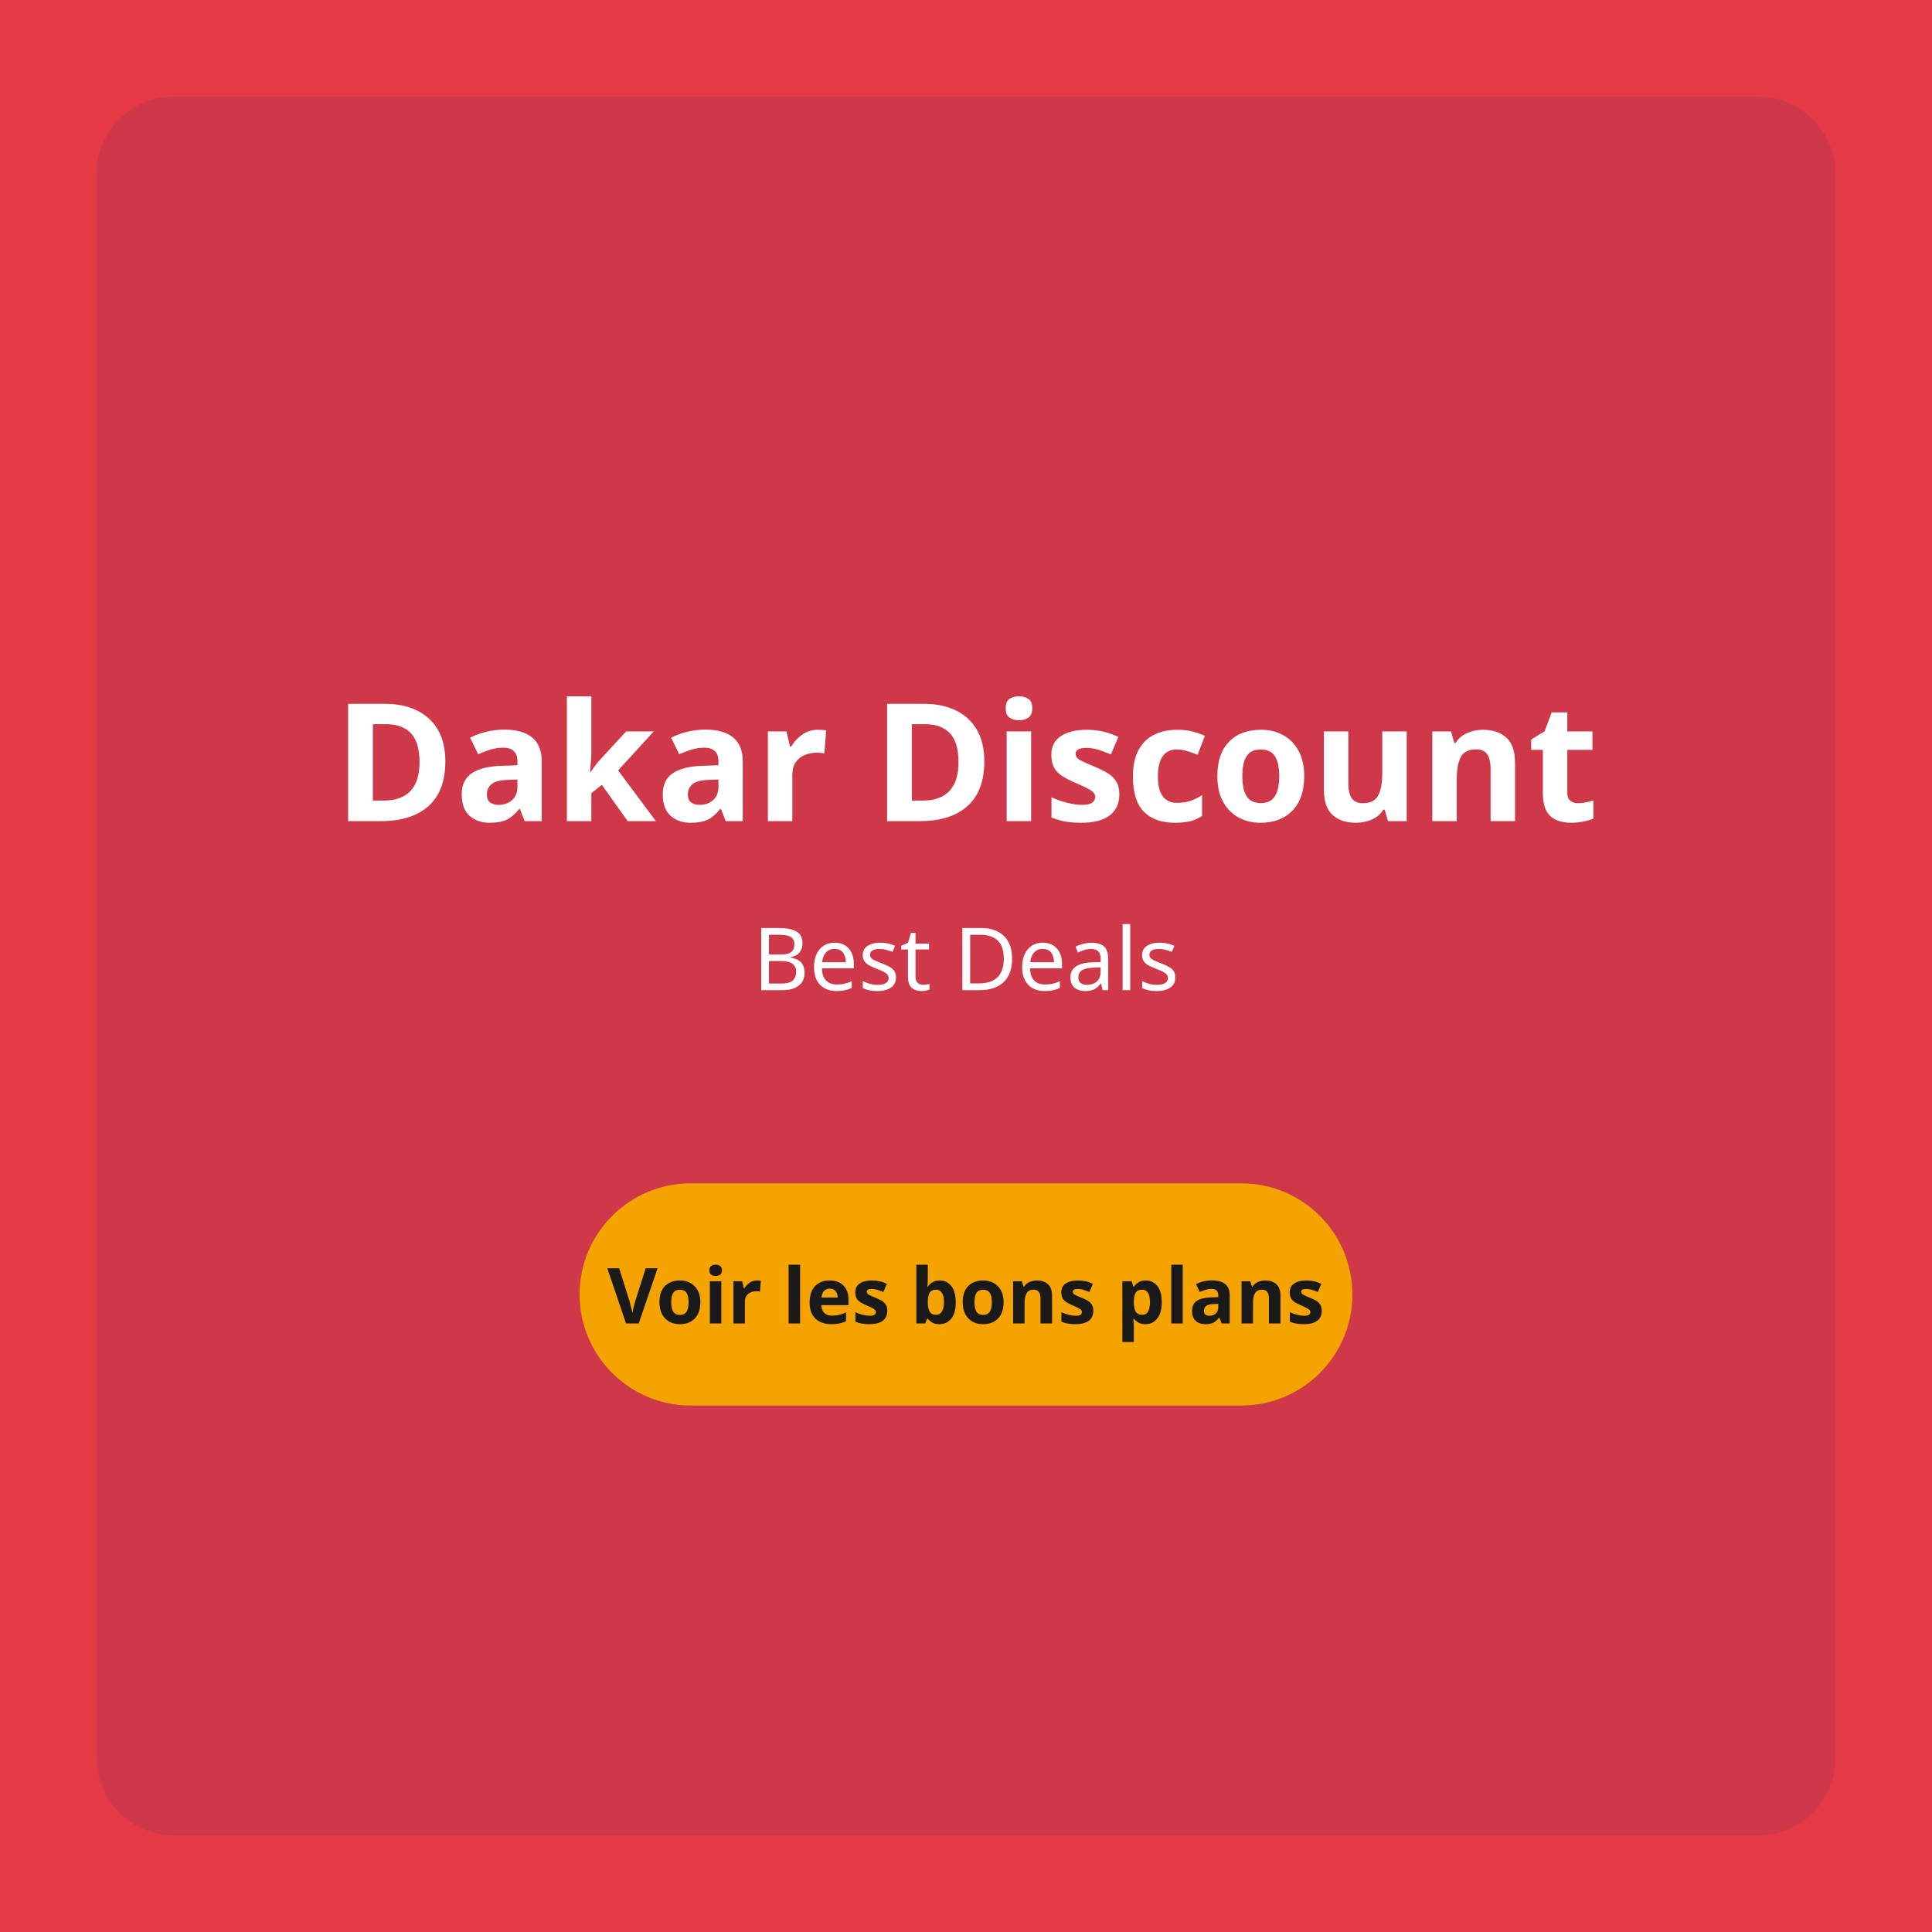
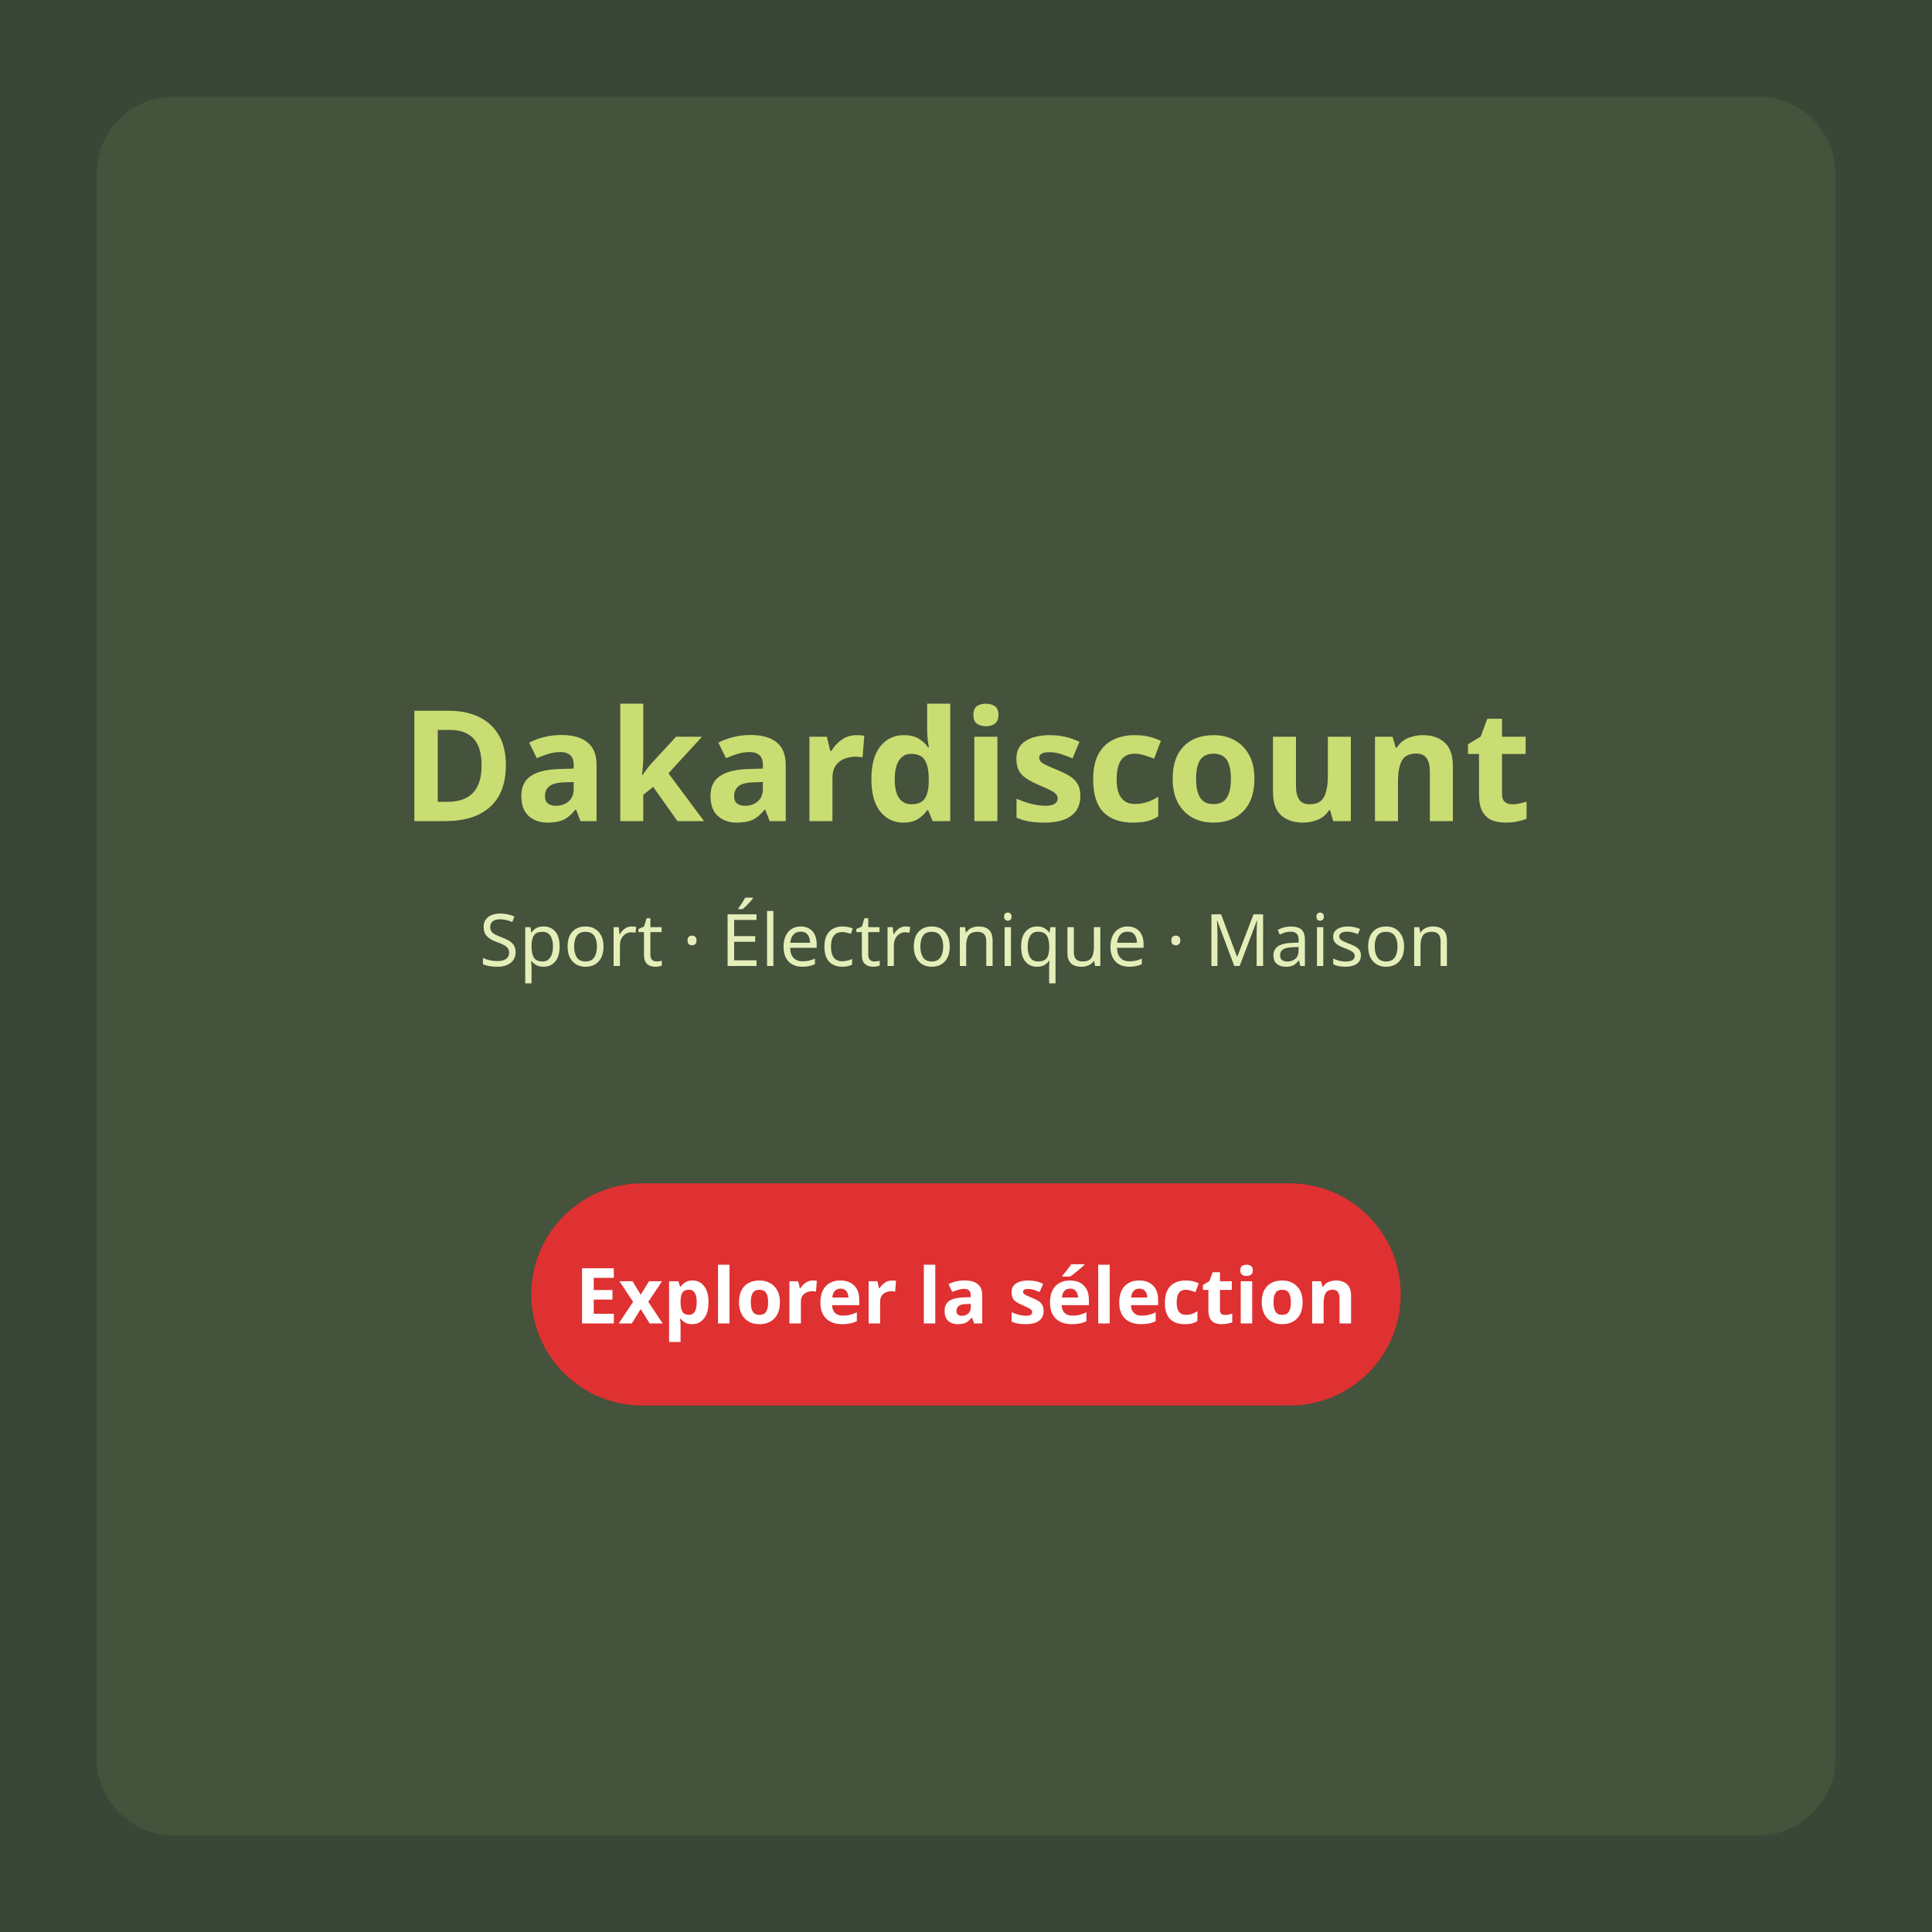
<svg xmlns="http://www.w3.org/2000/svg" viewBox="0 0 400 400" width="400" height="400">
-   <rect width="400" height="400" fill="#E63946" />
-   <rect x="20" y="20" width="360" height="360" rx="16" fill="#1D3557" opacity="0.12" />
-   <text x="200" y="170" text-anchor="middle" fill="#FFFFFF" font-family="system-ui" font-size="34" font-weight="bold">Dakar Discount</text>
-   <text x="200" y="205" text-anchor="middle" fill="#FFFFFF" font-family="system-ui" font-size="18">Best Deals</text>
-   <rect x="120" y="245" width="160" height="46" rx="23" fill="#F4A300" />
-   <text x="200" y="274" text-anchor="middle" fill="#1a1a1a" font-family="system-ui" font-size="16" font-weight="bold">Voir les bons plans</text>
+   <rect width="400" height="400" fill="#394737" />
+   <rect x="20" y="20" width="360" height="360" rx="16" fill="#C9DD72" opacity="0.08" />
+   <text x="200" y="170" text-anchor="middle" fill="#C9DD72" font-family="Barlow, system-ui" font-size="32" font-weight="bold">Dakardiscount</text>
+   <text x="200" y="200" text-anchor="middle" fill="#E4EEB8" font-family="Barlow, system-ui" font-size="15">Sport · Électronique · Maison</text>
+   <rect x="110" y="245" width="180" height="46" rx="23" fill="#DF3131" />
+   <text x="200" y="274" text-anchor="middle" fill="#FFFFFF" font-family="Barlow, system-ui" font-size="16" font-weight="bold">Explorer la sélection</text>
</svg>
